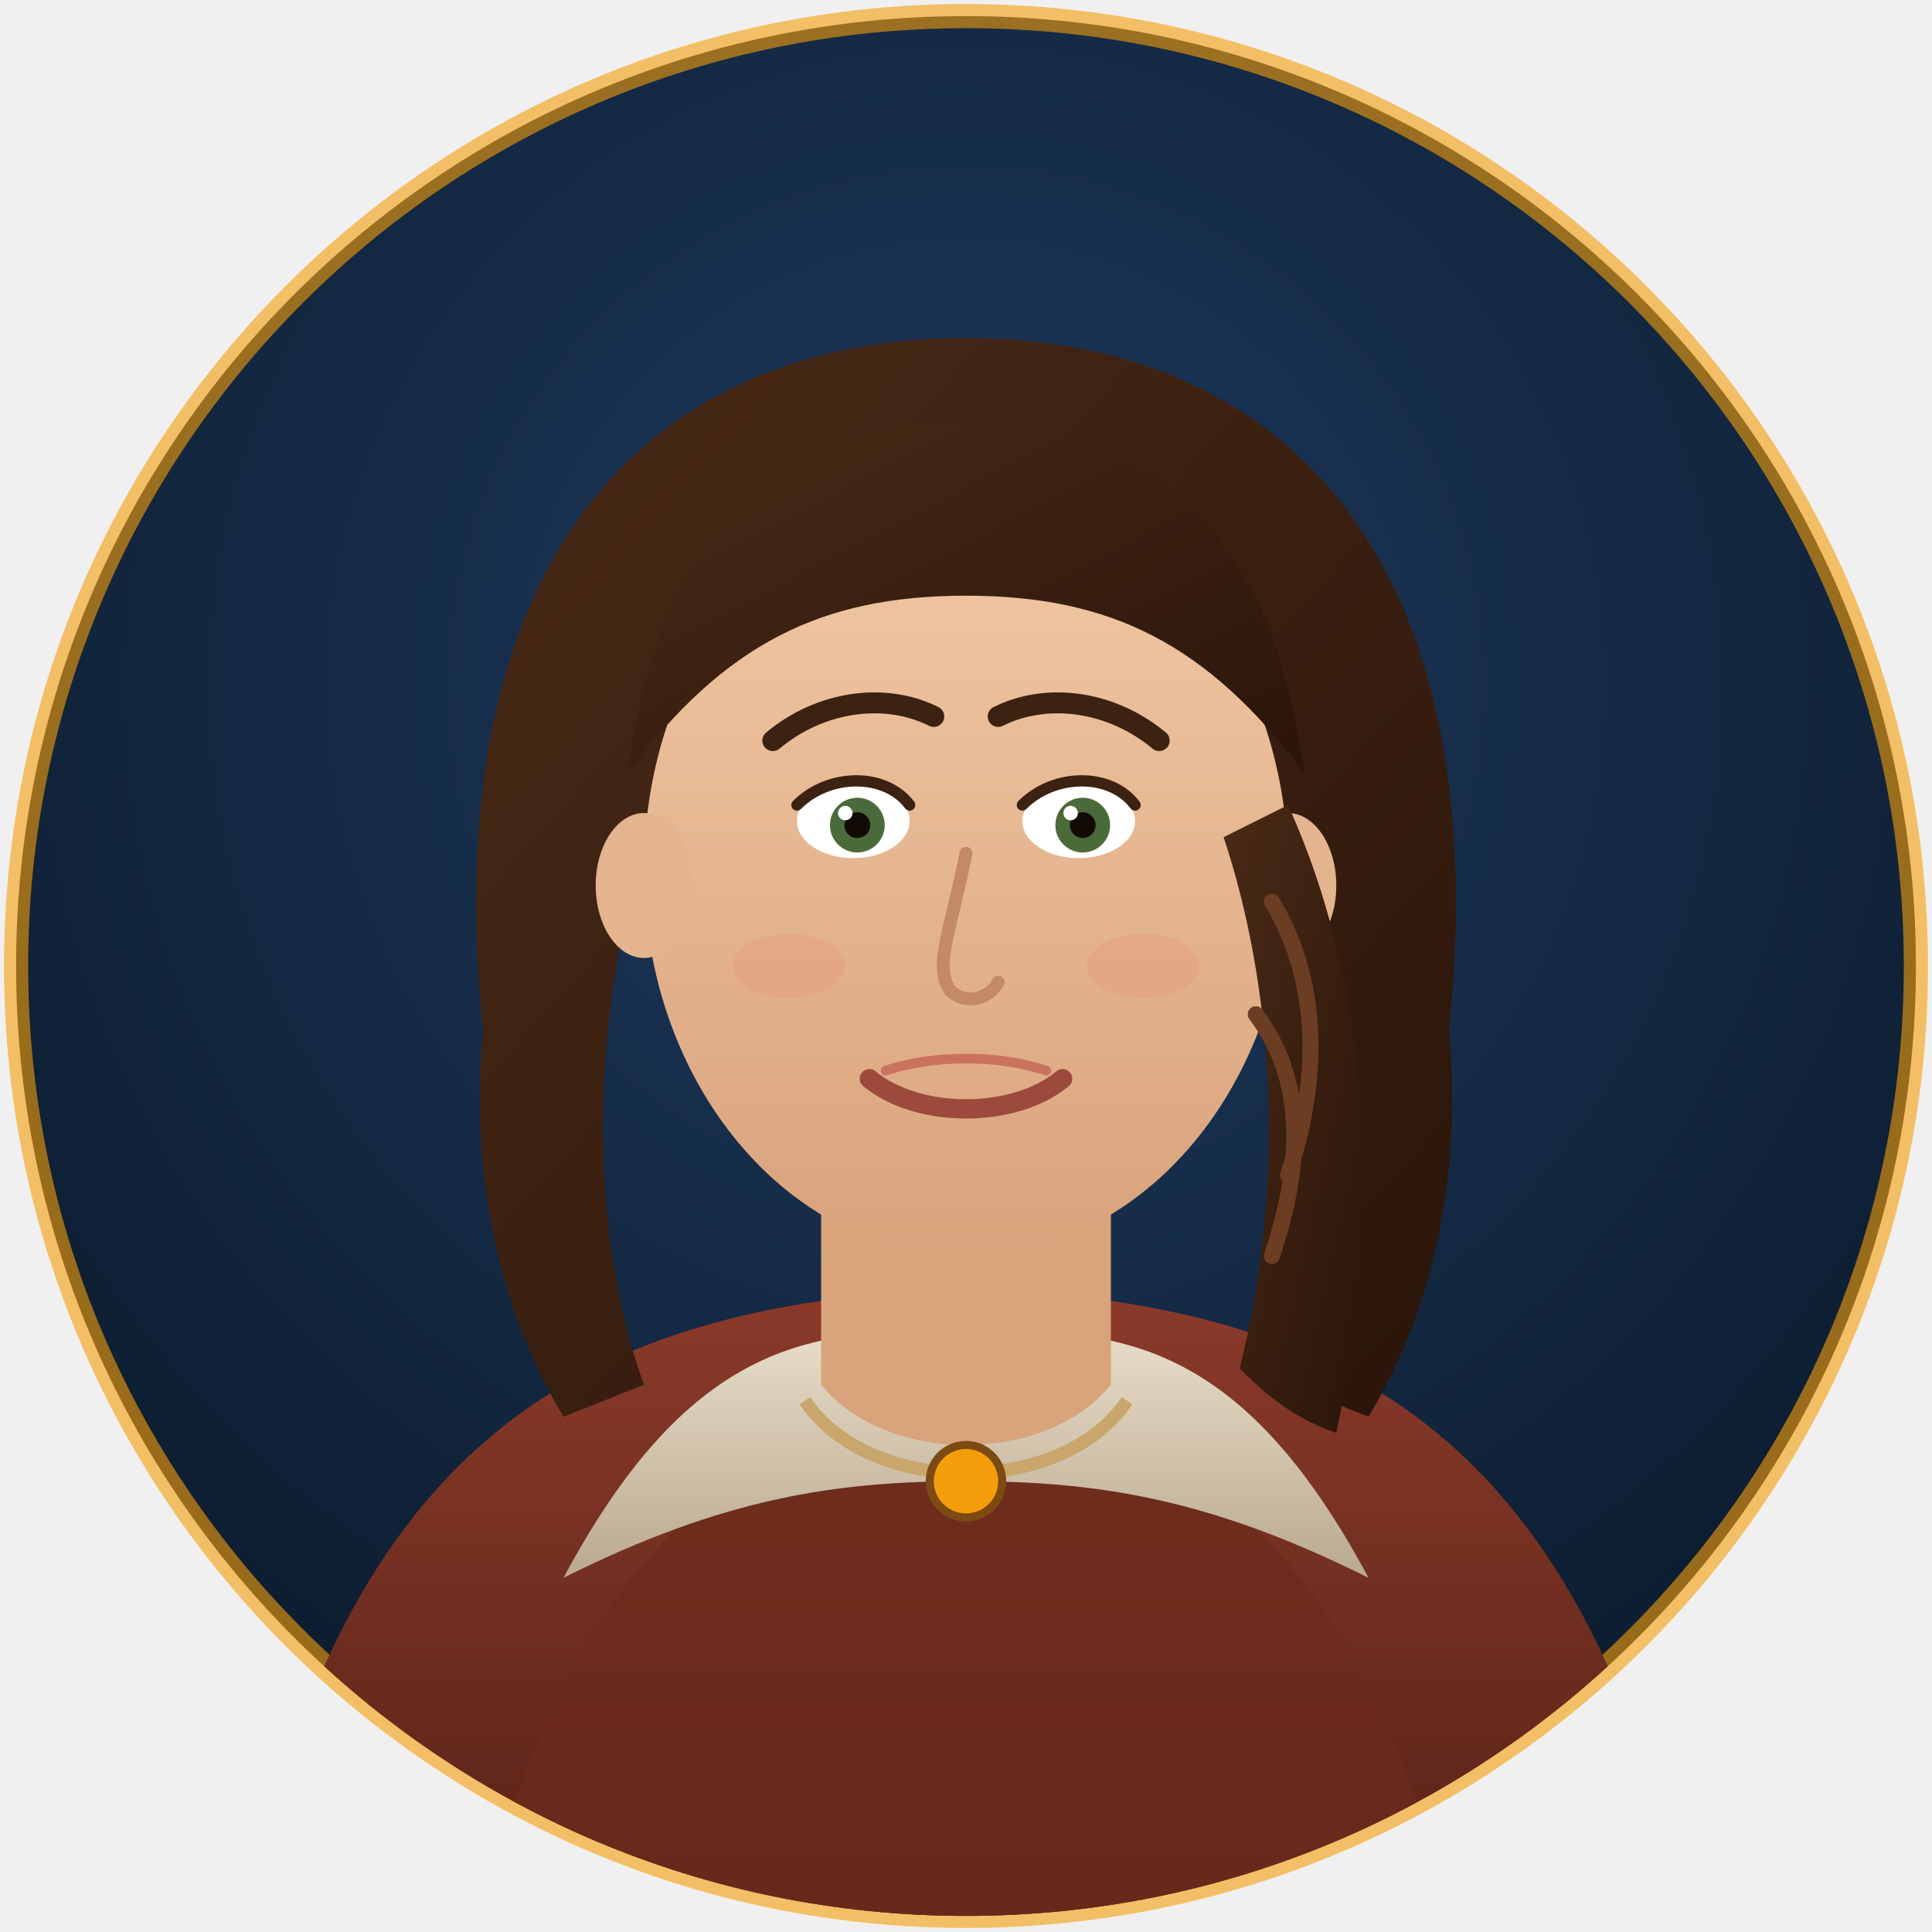
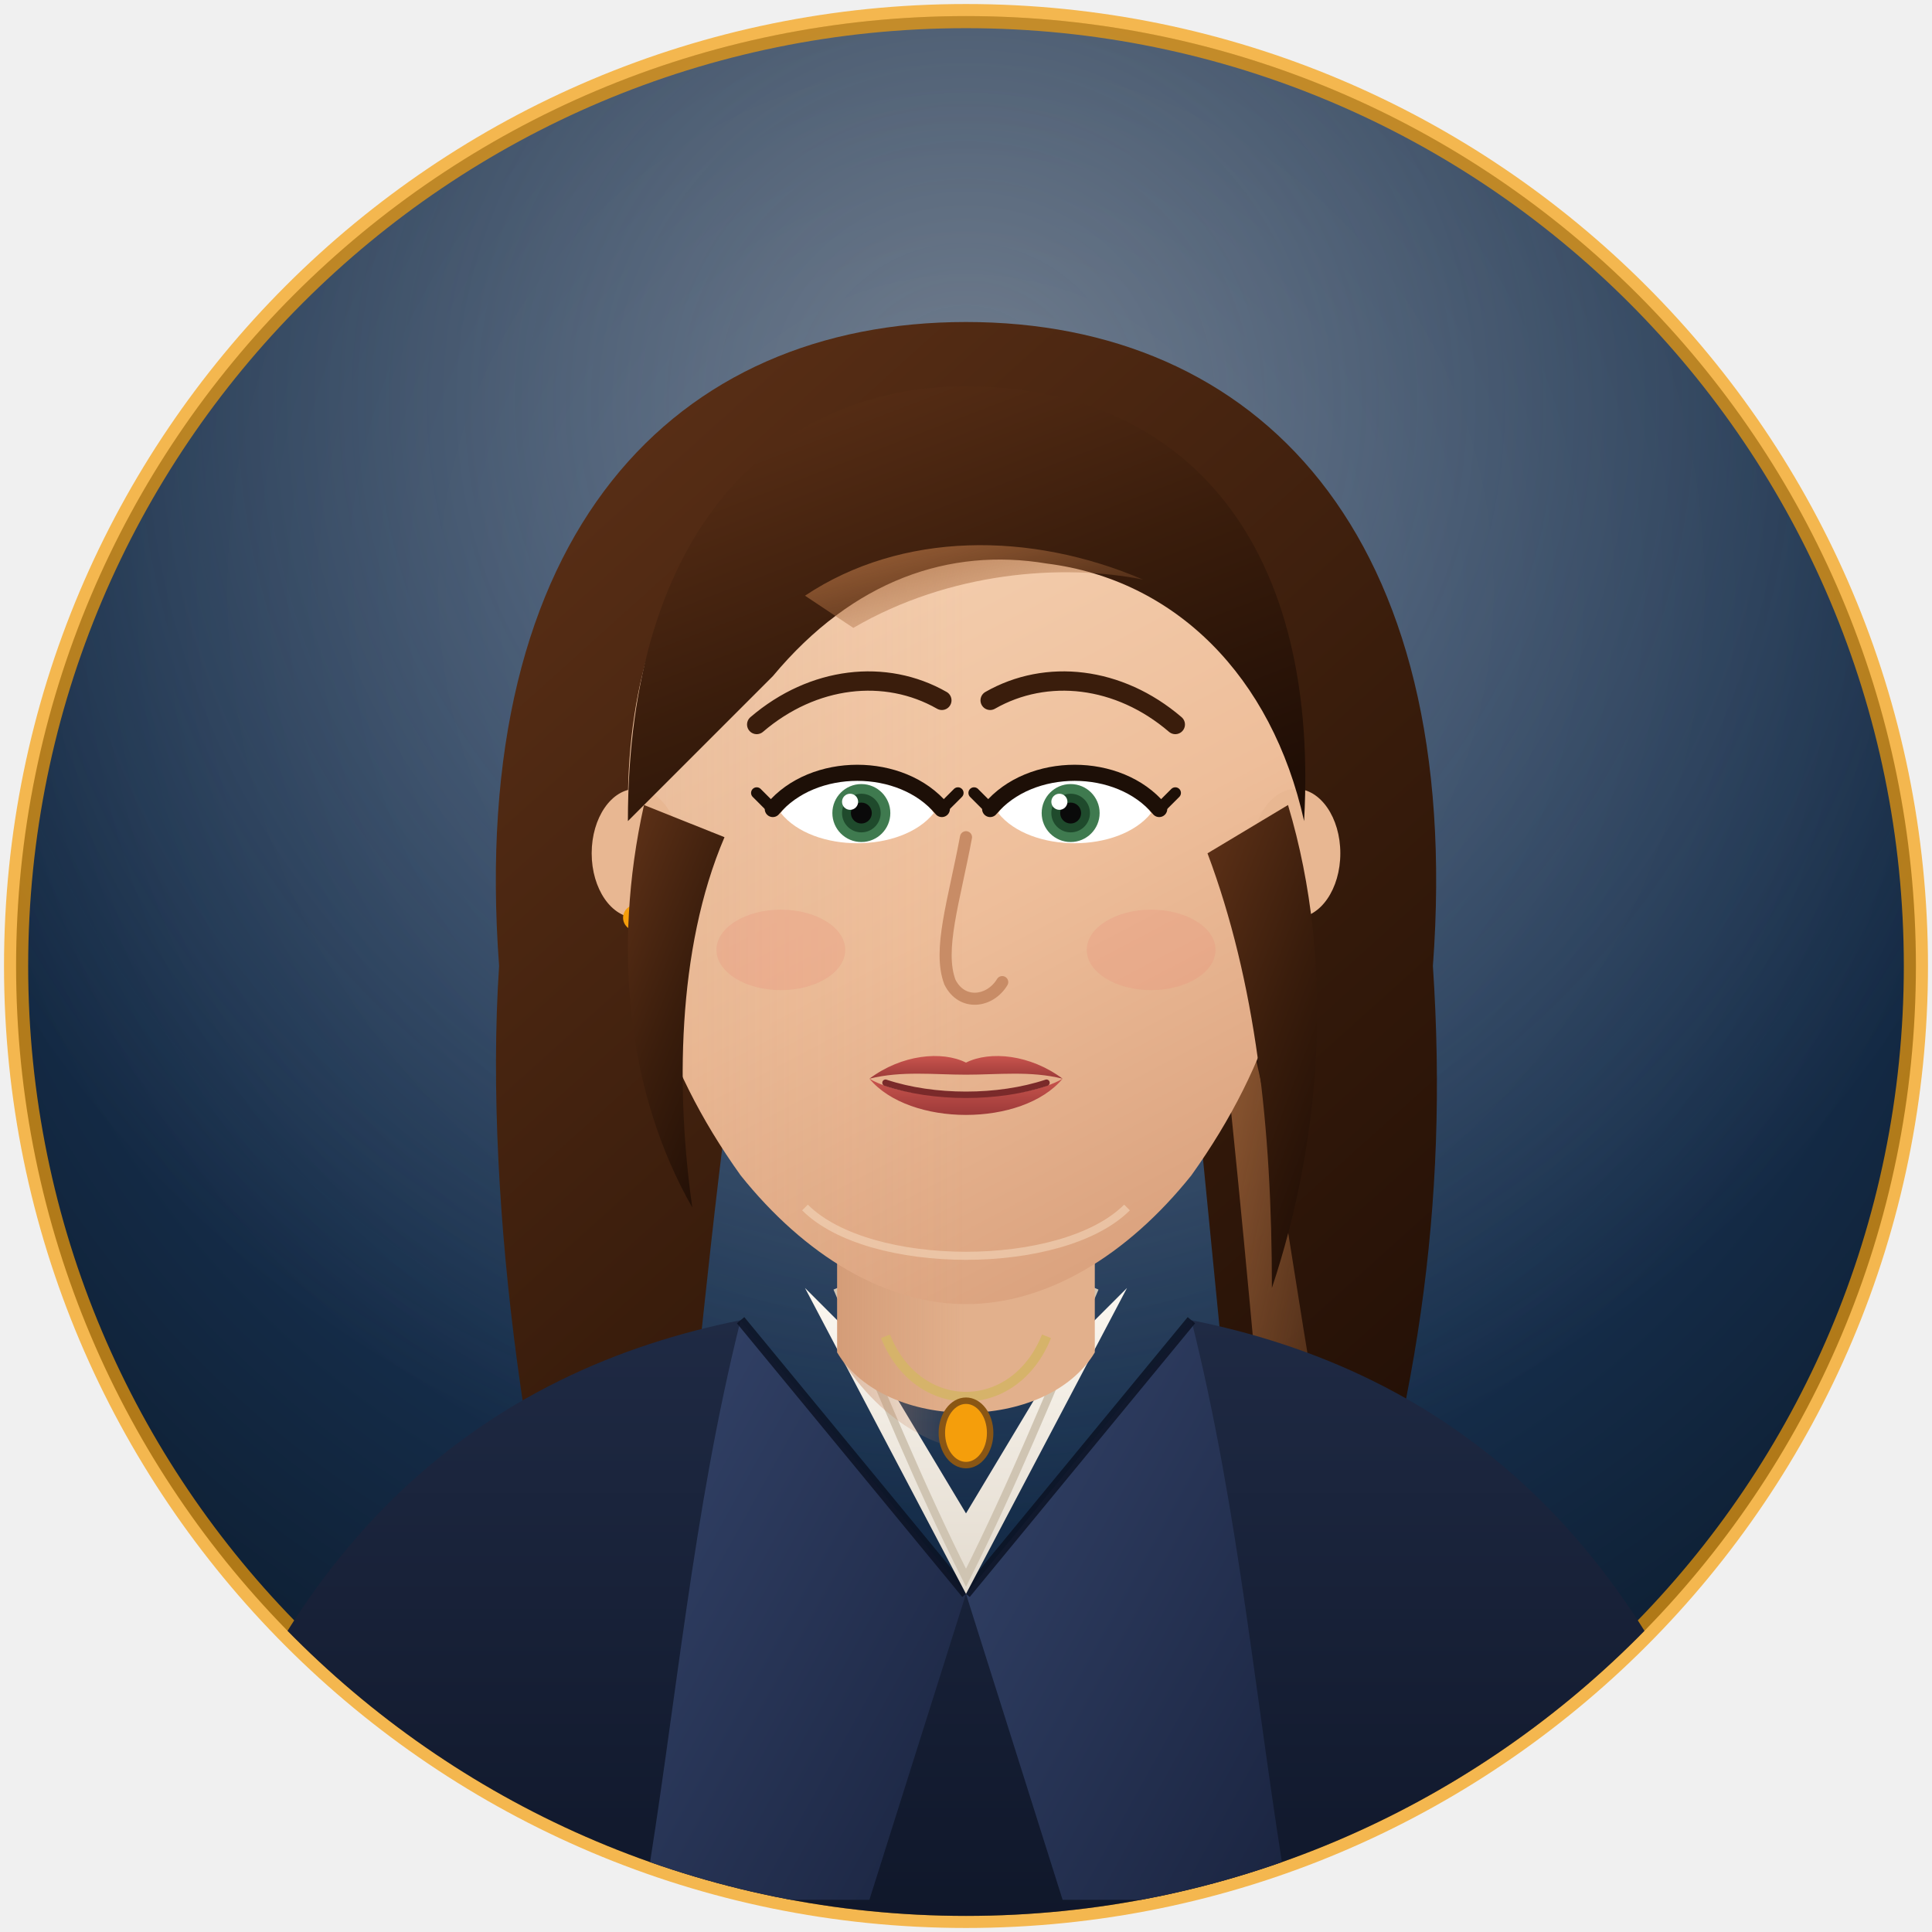
<svg xmlns="http://www.w3.org/2000/svg" viewBox="0 0 240 240" width="240" height="240" role="img" aria-label="Mara, the Economic advisor">
  <defs>
-     <radialGradient id="bg" cx="50%" cy="35%" r="70%">
-       <stop offset="0" stop-color="#1e3a5f" />
+     <radialGradient id="bg" cx="50%" cy="30%" r="75%">
+       <stop offset="0" stop-color="#2b4c7a" />
+       <stop offset="0.6" stop-color="#17304f" />
      <stop offset="1" stop-color="#0b1a2b" />
    </radialGradient>
-     <linearGradient id="skin" x1="0" y1="0" x2="0" y2="1">
-       <stop offset="0" stop-color="#f1c9a5" />
-       <stop offset="1" stop-color="#d9a37c" />
+     <radialGradient id="glow" cx="50%" cy="20%" r="60%">
+       <stop offset="0" stop-color="#f8e3c4" stop-opacity="0.35" />
+       <stop offset="1" stop-color="#f8e3c4" stop-opacity="0" />
+     </radialGradient>
+     <linearGradient id="skin" x1="0.3" y1="0" x2="0.7" y2="1">
+       <stop offset="0" stop-color="#f6d4b6" />
+       <stop offset="0.55" stop-color="#eebe9a" />
+       <stop offset="1" stop-color="#d9a07c" />
    </linearGradient>
-     <linearGradient id="hair" x1="0" y1="0" x2="1" y2="1">
-       <stop offset="0" stop-color="#4a2a17" />
-       <stop offset="1" stop-color="#2a150a" />
+     <linearGradient id="skinShade" x1="0" y1="0" x2="1" y2="0">
+       <stop offset="0" stop-color="#c98d68" stop-opacity="0.55" />
+       <stop offset="1" stop-color="#c98d68" stop-opacity="0" />
    </linearGradient>
-     <linearGradient id="cloak" x1="0" y1="0" x2="0" y2="1">
-       <stop offset="0" stop-color="#8b3a2a" />
-       <stop offset="1" stop-color="#4f1f14" />
+     <linearGradient id="hair" x1="0.2" y1="0" x2="0.8" y2="1">
+       <stop offset="0" stop-color="#5a2f16" />
+       <stop offset="0.5" stop-color="#3a1d0c" />
+       <stop offset="1" stop-color="#200e05" />
    </linearGradient>
-     <linearGradient id="fur" x1="0" y1="0" x2="0" y2="1">
-       <stop offset="0" stop-color="#e8dcc8" />
-       <stop offset="1" stop-color="#b9a98f" />
+     <linearGradient id="hairShine" x1="0" y1="0" x2="1" y2="1">
+       <stop offset="0" stop-color="#a86a3e" stop-opacity="0.9" />
+       <stop offset="1" stop-color="#a86a3e" stop-opacity="0" />
+     </linearGradient>
+     <linearGradient id="blazer" x1="0" y1="0" x2="0" y2="1">
+       <stop offset="0" stop-color="#1f2a44" />
+       <stop offset="1" stop-color="#0d1426" />
+     </linearGradient>
+     <linearGradient id="lapel" x1="0" y1="0" x2="1" y2="1">
+       <stop offset="0" stop-color="#34446a" />
+       <stop offset="1" stop-color="#1a2440" />
+     </linearGradient>
+     <linearGradient id="blouse" x1="0" y1="0" x2="0" y2="1">
+       <stop offset="0" stop-color="#fbf7f0" />
+       <stop offset="1" stop-color="#e3dbcf" />
+     </linearGradient>
+     <linearGradient id="lip" x1="0" y1="0" x2="0" y2="1">
+       <stop offset="0" stop-color="#c9544d" />
+       <stop offset="1" stop-color="#9c3a39" />
    </linearGradient>
    <clipPath id="round">
      <circle cx="120" cy="120" r="118" />
    </clipPath>
  </defs>
-   <circle cx="120" cy="120" r="118" fill="url(#bg)" stroke="#f59e0b" stroke-opacity="0.6" stroke-width="3" />
+   <circle cx="120" cy="120" r="118" fill="url(#bg)" />
+   <circle cx="120" cy="120" r="118" fill="url(#glow)" />
+   <circle cx="120" cy="120" r="118" fill="none" stroke="#f59e0b" stroke-opacity="0.7" stroke-width="3" />
  <g clip-path="url(#round)">
-     <path d="M28 250 C40 180 70 162 120 160 C170 162 200 180 212 250 Z" fill="url(#cloak)" />
-     <path d="M58 250 C66 196 92 176 120 174 C148 176 174 196 182 250 Z" fill="#6b2a1c" opacity="0.8" />
-     <path d="M70 196 C85 168 100 164 120 166 C140 164 155 168 170 196 C150 186 136 184 120 184 C104 184 90 186 70 196 Z" fill="url(#fur)" />
-     <path d="M102 140 L102 172 C110 182 130 182 138 172 L138 140 Z" fill="#d9a37c" />
-     <path d="M60 128 C54 70 80 42 120 42 C160 42 186 70 180 128 C182 150 176 166 170 176 L160 172 C168 150 166 120 158 100 C150 80 136 70 120 70 C104 70 90 80 82 100 C74 120 72 150 80 172 L70 176 C64 166 58 150 60 128 Z" fill="url(#hair)" />
-     <ellipse cx="120" cy="108" rx="40" ry="48" fill="url(#skin)" />
-     <ellipse cx="80" cy="110" rx="6" ry="9" fill="#e4b48f" />
-     <ellipse cx="160" cy="110" rx="6" ry="9" fill="#e4b48f" />
-     <path d="M78 96 C82 64 100 52 120 52 C140 52 158 64 162 96 C150 80 138 74 120 74 C102 74 90 80 78 96 Z" fill="url(#hair)" />
-     <path d="M160 100 C170 122 172 150 166 178 C160 176 156 172 154 170 C160 146 158 122 152 104 Z" fill="url(#hair)" />
-     <path d="M158 112 c6 10 6 22 2 34 M156 126 c6 8 6 18 2 30" fill="none" stroke="#6b3d22" stroke-width="2" stroke-linecap="round" />
-     <path d="M96 92 C102 87 110 86 116 89" fill="none" stroke="#3b2211" stroke-width="2.6" stroke-linecap="round" />
-     <path d="M124 89 C130 86 138 87 144 92" fill="none" stroke="#3b2211" stroke-width="2.6" stroke-linecap="round" />
-     <ellipse cx="106" cy="102" rx="7" ry="4.6" fill="#fff" />
-     <ellipse cx="134" cy="102" rx="7" ry="4.6" fill="#fff" />
-     <circle cx="106.5" cy="102.5" r="3.4" fill="#4b6a3a" />
-     <circle cx="134.5" cy="102.5" r="3.4" fill="#4b6a3a" />
-     <circle cx="106.5" cy="102.5" r="1.6" fill="#120a05" />
-     <circle cx="134.5" cy="102.5" r="1.6" fill="#120a05" />
-     <circle cx="105" cy="101" r="0.9" fill="#fff" />
-     <circle cx="133" cy="101" r="0.9" fill="#fff" />
-     <path d="M99 100 C103 96 110 96 113 100" fill="none" stroke="#3b2211" stroke-width="1.4" stroke-linecap="round" />
-     <path d="M127 100 C131 96 138 96 141 100" fill="none" stroke="#3b2211" stroke-width="1.4" stroke-linecap="round" />
-     <path d="M120 106 C118 116 116 120 118 123 C120 125 123 124 124 122" fill="none" stroke="#c48a66" stroke-width="1.6" stroke-linecap="round" />
-     <path d="M108 134 C114 139 126 139 132 134" fill="none" stroke="#9c4a3c" stroke-width="2.4" stroke-linecap="round" />
-     <path d="M110 133 C116 131 124 131 130 133" fill="none" stroke="#c9735f" stroke-width="1.2" stroke-linecap="round" />
-     <ellipse cx="98" cy="120" rx="7" ry="4" fill="#e9967a" opacity="0.35" />
-     <ellipse cx="142" cy="120" rx="7" ry="4" fill="#e9967a" opacity="0.35" />
-     <path d="M100 174 C108 186 132 186 140 174" fill="none" stroke="#c9a66b" stroke-width="1.6" />
-     <circle cx="120" cy="184" r="4.5" fill="#f59e0b" stroke="#7c4a12" stroke-width="1" />
+     <path d="M62 120 C58 66 84 40 120 40 C156 40 182 66 178 120 C180 150 176 176 166 206 C158 196 154 182 152 170 C150 150 148 128 146 112 C140 90 132 78 120 76 C108 78 98 92 94 114 C90 136 88 158 86 176 C84 190 80 204 74 214 C66 190 60 150 62 120 Z" fill="url(#hair)" />
+     <path d="M150 112 C160 136 160 166 170 206 C164 198 158 184 156 170 C154 148 152 128 150 112 Z" fill="url(#hairShine)" />
+     <path d="M18 250 C30 190 62 170 92 164 L120 198 L148 164 C178 170 210 190 222 250 Z" fill="url(#blazer)" />
+     <path d="M92 164 L120 198 L108 236 L80 236 C84 212 86 188 92 164 Z" fill="url(#lapel)" />
+     <path d="M148 164 L120 198 L132 236 L160 236 C156 212 154 188 148 164 Z" fill="url(#lapel)" />
+     <path d="M92 164 L120 198 M148 164 L120 198" fill="none" stroke="#0a1020" stroke-width="1.2" opacity="0.8" />
+     <path d="M100 160 L120 198 L140 160 L132 168 L120 188 L108 168 Z" fill="url(#blouse)" />
+     <path d="M104 160 C110 174 114 184 120 196 C126 184 130 174 136 160" fill="none" stroke="#cfc4b2" stroke-width="1" />
+     <path d="M104 134 L104 168 C110 178 130 178 136 168 L136 134 Z" fill="#e2b08c" />
+     <path d="M104 134 L104 168 C110 178 118 180 120 180 L120 134 Z" fill="url(#skinShade)" />
+     <path d="M110 166 C114 176 126 176 130 166" fill="none" stroke="#d6b36a" stroke-width="1.2" />
+     <ellipse cx="120" cy="178" rx="3" ry="4" fill="#f59e0b" stroke="#8a5614" stroke-width="0.8" />
+     <path d="M78 100 C78 68 96 52 120 52 C144 52 162 68 162 100 C162 118 158 132 148 146 C140 156 130 162 120 162 C110 162 100 156 92 146 C82 132 78 118 78 100 Z" fill="url(#skin)" />
+     <path d="M78 100 C78 118 82 132 92 146 C100 156 110 162 120 162 L120 52 C96 52 78 68 78 100 Z" fill="url(#skinShade)" opacity="0.35" />
+     <ellipse cx="79" cy="106" rx="5.5" ry="8" fill="#e8b792" />
+     <ellipse cx="161" cy="106" rx="5.5" ry="8" fill="#e8b792" />
+     <circle cx="79" cy="114" r="1.6" fill="#f59e0b" />
+     <circle cx="161" cy="114" r="1.6" fill="#f59e0b" />
+     <path d="M78 102 C78 66 96 48 120 48 C146 48 164 66 162 102 C158 84 146 72 130 70 C118 68 106 72 96 84 C88 92 82 98 78 102 Z" fill="url(#hair)" />
+     <path d="M100 74 C112 66 128 66 142 72 C132 70 118 71 106 78 Z" fill="url(#hairShine)" />
+     <path d="M80 100 C76 118 78 136 86 150 C84 136 84 118 90 104 Z" fill="url(#hair)" />
+     <path d="M160 100 C166 120 164 142 158 160 C158 140 156 122 150 106 Z" fill="url(#hair)" />
+     <path d="M94 90 C101 84 110 83 117 87" fill="none" stroke="#3a1d0c" stroke-width="2.4" stroke-linecap="round" />
+     <path d="M123 87 C130 83 139 84 146 90" fill="none" stroke="#3a1d0c" stroke-width="2.4" stroke-linecap="round" />
+     <path d="M97 101 C101 95 112 95 116 101 C112 106 101 106 97 101 Z" fill="#fff" />
+     <path d="M124 101 C128 95 139 95 143 101 C139 106 128 106 124 101 Z" fill="#fff" />
+     <circle cx="107" cy="101" r="3.6" fill="#3f7a4f" />
+     <circle cx="133" cy="101" r="3.6" fill="#3f7a4f" />
+     <circle cx="107" cy="101" r="2.4" fill="#1f4a2c" />
+     <circle cx="133" cy="101" r="2.4" fill="#1f4a2c" />
+     <circle cx="107" cy="101" r="1.3" fill="#0a0a0a" />
+     <circle cx="133" cy="101" r="1.3" fill="#0a0a0a" />
+     <circle cx="105.6" cy="99.6" r="1" fill="#fff" />
+     <circle cx="131.6" cy="99.6" r="1" fill="#fff" />
+     <path d="M96 100.5 C101 94.5 112 94.5 117 100.5" fill="none" stroke="#1d0f07" stroke-width="2" stroke-linecap="round" />
+     <path d="M123 100.5 C128 94.5 139 94.5 144 100.5" fill="none" stroke="#1d0f07" stroke-width="2" stroke-linecap="round" />
+     <path d="M96 100.5 l-2 -2 M117 100.5 l2 -2 M123 100.5 l-2 -2 M144 100.5 l2 -2" fill="none" stroke="#1d0f07" stroke-width="1.4" stroke-linecap="round" />
+     <path d="M120 104 C118.5 112 116.5 118 118 122 C119.5 125 123 124.5 124.5 122" fill="none" stroke="#c88c66" stroke-width="1.5" stroke-linecap="round" />
+     <ellipse cx="97" cy="118" rx="8" ry="5" fill="#e8907a" opacity="0.28" />
+     <ellipse cx="143" cy="118" rx="8" ry="5" fill="#e8907a" opacity="0.28" />
+     <path d="M108 134 C112 131 117 130.5 120 132 C123 130.5 128 131 132 134 C128 133 124 133.5 120 133.5 C116 133.5 112 133 108 134 Z" fill="url(#lip)" />
+     <path d="M108 134 C113 140 127 140 132 134 C127 137 113 137 108 134 Z" fill="url(#lip)" />
+     <path d="M110 134.5 C116 136.5 124 136.5 130 134.5" fill="none" stroke="#7a2a2a" stroke-width="0.8" stroke-linecap="round" />
+     <path d="M100 150 C108 158 132 158 140 150" fill="none" stroke="#f8e0c6" stroke-width="1" opacity="0.5" />
  </g>
</svg>
